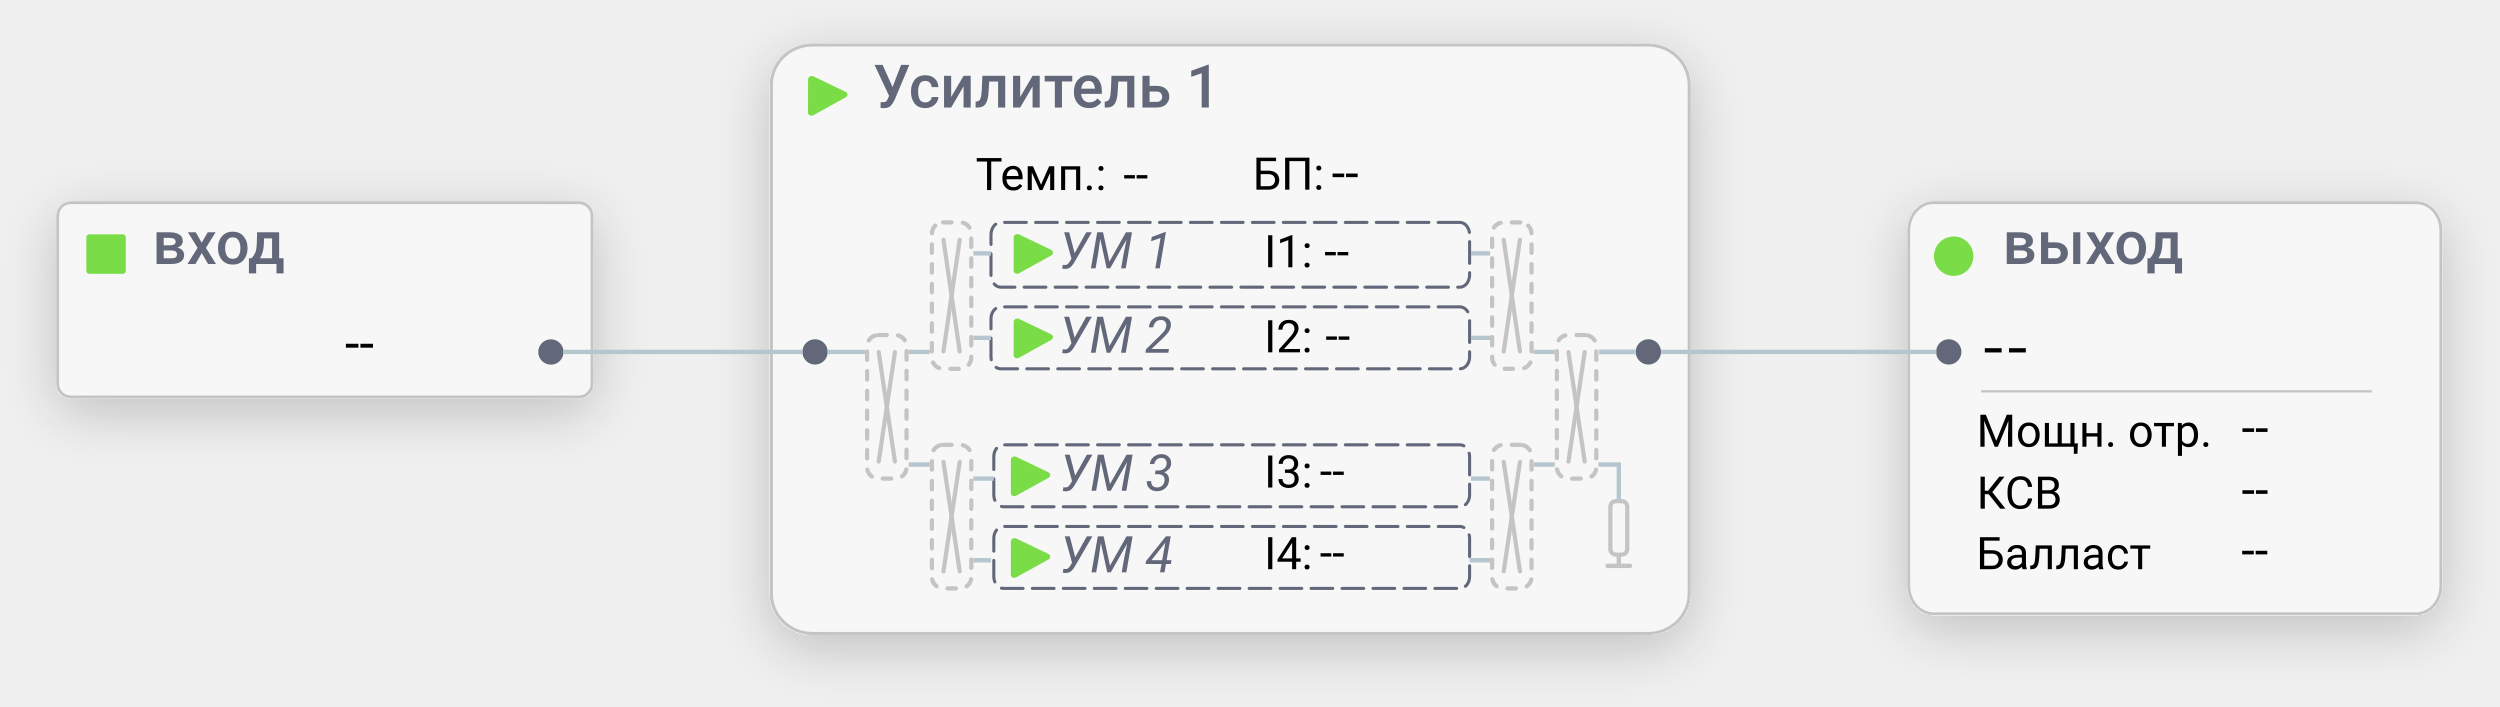
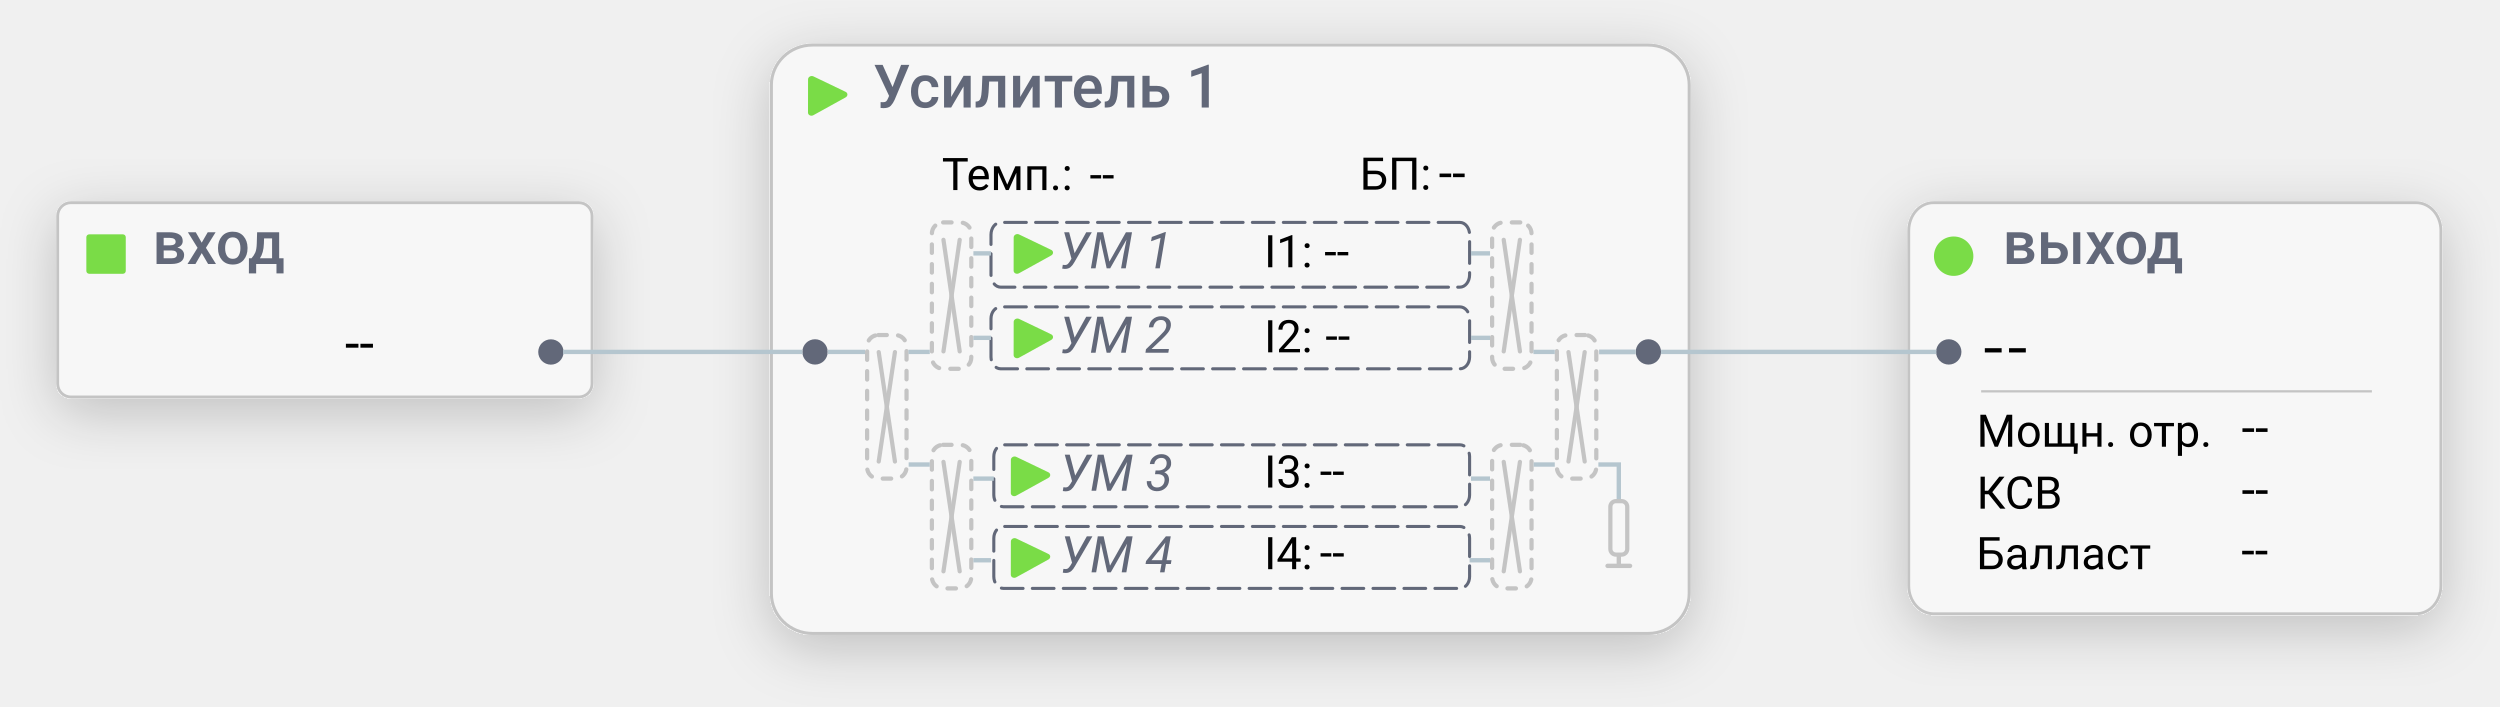
<svg xmlns="http://www.w3.org/2000/svg" id="svg33" fill="none" version="1.1" viewBox="0 0 888 251">
  <g id="layer1">
    <g id="amplifier_group" filter="url(#filter0_d_0_1)">
      <path id="graph_container-6" fill="#F7F7F7" stroke="#C4C4C4" stroke-linecap="round" stroke-linejoin="round" stroke-width="1.08" d="M585.394 16H288.606C280.539 16 274 22.344 274 30.169V210.831C274 218.656 280.539 225 288.606 225H585.394C593.46 225 600 218.656 600 210.831V30.169C600 22.344 593.46 16 585.394 16Z" />
      <path id="circle9062-1-7-1-3-7" fill="#626879" d="M585.5 129.5C587.985 129.5 590 127.485 590 125C590 122.515 587.985 120.5 585.5 120.5C583.015 120.5 581 122.515 581 125C581 127.485 583.015 129.5 585.5 129.5Z" />
      <path id="circle9062-1-7-1-1-3" fill="#626879" d="M289.5 129.5C291.985 129.5 294 127.485 294 125C294 122.515 291.985 120.5 289.5 120.5C287.015 120.5 285 122.515 285 125C285 127.485 287.015 129.5 289.5 129.5Z" />
      <g id="amplifier_1_display">
        <text xml:space="preserve" id="text7925-5-1" fill="#626879" font-family="Roboto" font-size="18" font-style="italic" letter-spacing="0em" style="white-space:pre">
          <tspan id="tspan1" x="376" y="95.3">УМ 1</tspan>
        </text>
        <path id="rect6" stroke="#626879" stroke-dasharray="7.7 3.3" stroke-linecap="round" stroke-linejoin="round" stroke-width="1.1" d="M518.546 79H355.454C353.546 79 352 80.962 352 83.382V97.618C352 100.038 353.546 102 355.454 102H518.546C520.454 102 522 100.038 522 97.618V83.382C522 80.962 520.454 79 518.546 79Z" />
        <g id="g6" fill="#000" font-family="Roboto" font-size="16" letter-spacing="0em">
          <text xml:space="preserve" id="amplifier_group_current_1_label" style="white-space:pre">
            <tspan id="tspan2" x="449" y="94.94">I1:</tspan>
          </text>
          <text xml:space="preserve" id="amplifier_group_current_1_value" style="white-space:pre">
            <tspan id="tspan3" x="470.37" y="94.95">--</tspan>
          </text>
        </g>
        <path id="amplifier_1_device_icon-2" fill="#7ADC47" d="M373.406 88.764L361.963 83.272C361.77 83.179 361.552 83.135 361.329 83.143C361.106 83.151 360.887 83.212 360.694 83.318C360.501 83.425 360.341 83.574 360.229 83.751C360.117 83.927 360.059 84.125 360.058 84.325L360.039 96.153C360.039 96.352 360.097 96.546 360.208 96.714C360.32 96.882 360.48 97.02 360.672 97.112C360.865 97.205 361.084 97.249 361.306 97.241C361.529 97.233 361.748 97.172 361.941 97.066L373.403 90.73C373.596 90.623 373.757 90.474 373.868 90.297C373.98 90.121 374.039 89.923 374.039 89.724C374.04 89.524 373.981 89.331 373.87 89.162C373.759 88.994 373.599 88.856 373.406 88.764Z" />
      </g>
      <g id="amplifier_2_display">
        <text xml:space="preserve" id="text7925-5-1-9" fill="#626879" font-family="Roboto" font-size="18" font-style="italic" letter-spacing="0em" style="white-space:pre">
          <tspan id="tspan4" x="376" y="125.3">УМ 2</tspan>
        </text>
        <path id="rect6-8" stroke="#626879" stroke-dasharray="7.7 3.3" stroke-linecap="round" stroke-linejoin="round" stroke-width="1.1" d="M518.546 109H355.454C353.546 109 352 110.877 352 113.191V126.809C352 129.123 353.546 131 355.454 131H518.546C520.454 131 522 129.123 522 126.809V113.191C522 110.877 520.454 109 518.546 109Z" />
        <g id="g6-1" fill="#000" font-family="Roboto" font-size="16" letter-spacing="0em">
          <text xml:space="preserve" id="amplifier_group_current_2_label" style="white-space:pre">
            <tspan id="tspan5" x="449" y="125.14">I2:</tspan>
          </text>
          <text xml:space="preserve" id="amplifier_group_current_2_value" style="white-space:pre">
            <tspan id="tspan6" x="470.76" y="124.94">--</tspan>
          </text>
        </g>
        <path id="amplifier_1_device_icon-2_2" fill="#7ADC47" d="M373.406 118.764L361.963 113.272C361.77 113.179 361.552 113.135 361.329 113.143C361.106 113.151 360.887 113.212 360.694 113.318C360.501 113.425 360.341 113.574 360.229 113.751C360.117 113.927 360.059 114.125 360.058 114.325L360.039 126.153C360.039 126.352 360.097 126.546 360.208 126.714C360.32 126.882 360.48 127.02 360.672 127.112C360.865 127.205 361.084 127.249 361.306 127.241C361.529 127.233 361.748 127.172 361.941 127.066L373.403 120.73C373.596 120.623 373.757 120.474 373.868 120.297C373.98 120.121 374.039 119.923 374.039 119.723C374.04 119.524 373.981 119.331 373.87 119.162C373.759 118.994 373.599 118.856 373.406 118.764Z" />
      </g>
      <g id="amplifier_3_display">
        <text xml:space="preserve" id="text7925-5-1-0" fill="#626879" font-family="Roboto" font-size="18" font-style="italic" letter-spacing="0em" style="white-space:pre">
          <tspan id="tspan7" x="376.21" y="174.3">УМ 3</tspan>
        </text>
        <path id="rect6-1" stroke="#626879" stroke-dasharray="7.7 3.3" stroke-linecap="round" stroke-linejoin="round" stroke-width="1.1" d="M518.567 158H356.433C354.537 158 353 159.877 353 162.191V175.809C353 178.123 354.537 180 356.433 180H518.567C520.463 180 522 178.123 522 175.809V162.191C522 159.877 520.463 158 518.567 158Z" />
        <g id="g6-9" fill="#000" font-family="Roboto" font-size="16" letter-spacing="0em">
          <text xml:space="preserve" id="amplifier_group_current_3_label" style="white-space:pre">
            <tspan id="tspan8" x="449" y="173.18">I3:</tspan>
          </text>
          <text xml:space="preserve" id="amplifier_group_current_3_value" style="white-space:pre">
            <tspan id="tspan9" x="468.77" y="172.94">--</tspan>
          </text>
        </g>
        <path id="amplifier_1_device_icon-2_3" fill="#7ADC47" d="M372.406 167.764L360.963 162.272C360.77 162.179 360.552 162.135 360.329 162.143C360.106 162.151 359.887 162.212 359.694 162.318C359.501 162.425 359.341 162.574 359.229 162.751C359.117 162.927 359.059 163.125 359.058 163.325L359.039 175.153C359.039 175.352 359.097 175.546 359.208 175.714C359.32 175.882 359.48 176.02 359.672 176.112C359.865 176.205 360.084 176.249 360.306 176.241C360.529 176.233 360.748 176.172 360.941 176.066L372.403 169.73C372.596 169.623 372.757 169.474 372.868 169.297C372.98 169.121 373.039 168.923 373.039 168.723C373.04 168.524 372.981 168.331 372.87 168.162C372.759 167.994 372.599 167.856 372.406 167.764Z" />
      </g>
      <g id="amplifier_4_display">
        <text xml:space="preserve" id="text7925-5-1-0_2" fill="#626879" font-family="Roboto" font-size="18" font-style="italic" letter-spacing="0em" style="white-space:pre">
          <tspan id="tspan10" x="376.21" y="203.3">УМ 4</tspan>
        </text>
        <path id="rect6-1_2" stroke="#626879" stroke-dasharray="7.7 3.3" stroke-linecap="round" stroke-linejoin="round" stroke-width="1.1" d="M518.567 187H356.433C354.537 187 353 188.877 353 191.191V204.809C353 207.123 354.537 209 356.433 209H518.567C520.463 209 522 207.123 522 204.809V191.191C522 188.877 520.463 187 518.567 187Z" />
        <g id="g6-9_2" fill="#000" font-family="Roboto" font-size="16" letter-spacing="0em">
          <text xml:space="preserve" id="amplifier_group_current_4_label" style="white-space:pre">
            <tspan id="tspan11" x="449" y="202.18">I4:</tspan>
          </text>
          <text xml:space="preserve" id="amplifier_group_current_4_value" style="white-space:pre">
            <tspan id="tspan12" x="468.77" y="201.94">--</tspan>
          </text>
        </g>
        <path id="amplifier_1_device_icon-2_4" fill="#7ADC47" d="M372.406 196.764L360.963 191.272C360.77 191.179 360.552 191.135 360.329 191.143C360.106 191.151 359.887 191.212 359.694 191.318C359.501 191.425 359.341 191.574 359.229 191.751C359.117 191.927 359.059 192.125 359.058 192.325L359.039 204.153C359.039 204.352 359.097 204.546 359.208 204.714C359.32 204.882 359.48 205.02 359.672 205.112C359.865 205.205 360.084 205.249 360.306 205.241C360.529 205.233 360.748 205.172 360.941 205.066L372.403 198.73C372.596 198.623 372.757 198.474 372.868 198.297C372.98 198.121 373.039 197.923 373.039 197.723C373.04 197.524 372.981 197.331 372.87 197.162C372.759 196.994 372.599 196.856 372.406 196.764Z" />
      </g>
      <g id="amplifier_group_header">
        <text xml:space="preserve" id="text7925-5" fill="#626879" font-family="Roboto" font-size="21.33" font-stretch="normal" font-style="normal" font-variant="normal" font-weight="500" letter-spacing="0" style="white-space:pre;-inkscape-font-specification:&quot;Roboto, Medium&quot;;font-variant-ligatures:normal;font-variant-caps:all-small-caps;font-variant-numeric:normal;font-variant-east-asian:normal">
          <tspan id="tspan13" x="310.02" y="38.19" font-family="Roboto" font-size="21.33" font-stretch="normal" font-style="normal" font-variant="normal" font-weight="500" style="-inkscape-font-specification:&quot;Roboto, Medium&quot;;font-variant-ligatures:normal;font-variant-caps:all-small-caps;font-variant-numeric:normal;font-variant-east-asian:normal">Усилитель 1</tspan>
        </text>
        <path id="amplifier_group_device_icon" fill="#7ADC47" d="M300.367 32.622L288.924 27.13C288.731 27.037 288.512 26.993 288.29 27.001C288.067 27.009 287.848 27.07 287.655 27.176C287.462 27.283 287.301 27.432 287.19 27.609C287.078 27.785 287.019 27.983 287.019 28.183L287 40.011C287 40.21 287.058 40.404 287.169 40.572C287.28 40.74 287.44 40.878 287.633 40.97C287.826 41.063 288.044 41.107 288.267 41.099C288.49 41.091 288.709 41.03 288.902 40.924L300.364 34.588C300.557 34.481 300.717 34.332 300.829 34.155C300.941 33.979 301 33.781 301 33.582C301 33.382 300.942 33.189 300.831 33.02C300.72 32.852 300.56 32.715 300.367 32.622Z" />
      </g>
      <g id="amplifier_group_params_display" fill="#000" font-family="Roboto" letter-spacing="0em">
-         <g id="g10086-1">
+         <g id="g10086-1" transform="translate(38)">
          <text xml:space="preserve" id="pwr_input_value-9" font-size="16" style="white-space:pre">
            <tspan id="tspan14" x="445" y="67.37">БП:</tspan>
          </text>
          <text xml:space="preserve" id="amplifier_group_voltage_value" font-size="17.33" style="white-space:pre">
            <tspan id="tspan15" x="473" y="67.52">--</tspan>
          </text>
        </g>
-         <g id="g10081-8" font-size="16">
+         <g id="g10081-8" font-size="16" transform="translate(-12)">
          <text xml:space="preserve" id="pwr_output_value-0" style="white-space:pre">
            <tspan id="tspan16" x="346.55" y="67.51">Темп.:</tspan>
          </text>
          <text xml:space="preserve" id="amplifier_group_temp_value" style="white-space:pre">
            <tspan id="tspan17" x="399.01" y="67.64">--</tspan>
          </text>
        </g>
      </g>
      <g id="adder" stroke="#C4C4C4" stroke-linecap="round" stroke-width="1.5">
        <path id="Rectangle 1" stroke-dasharray="3 4" stroke-linejoin="round" d="M540 158H534C531.791 158 530 159.791 530 162V205C530 207.209 531.791 209 534 209H540C542.209 209 544 207.209 544 205V162C544 159.791 542.209 158 540 158Z" />
        <path id="Vector 1" d="M534.118 202.929L539.882 164.071" />
        <path id="Vector 2" d="M534.118 164.071L539.882 202.929" />
      </g>
      <g id="ballast" stroke="#C4C4C4">
        <path id="Rectangle 2" stroke-linecap="round" stroke-linejoin="round" stroke-width="1.5" d="M576 178H574C572.895 178 572 178.895 572 180V195C572 196.105 572.895 197 574 197H576C577.105 197 578 196.105 578 195V180C578 178.895 577.105 178 576 178Z" />
        <path id="path4139" stroke-linecap="round" stroke-width="1.55" d="M571 201H579" />
        <path id="path4139_2" stroke-linecap="square" stroke-width="1.55" d="M575 200V198" />
      </g>
      <g id="adder_2" stroke="#C4C4C4" stroke-linecap="round" stroke-width="1.5">
        <path id="Rectangle 1_2" stroke-dasharray="3 4" stroke-linejoin="round" d="M335 158H341C343.209 158 345 159.791 345 162V205C345 207.209 343.209 209 341 209H335C332.791 209 331 207.209 331 205V162C331 159.791 332.791 158 335 158Z" />
        <path id="Vector 1_2" d="M340.882 202.929L335.118 164.071" />
        <path id="Vector 2_2" d="M340.882 164.071L335.118 202.929" />
      </g>
      <g id="adder_3" stroke="#C4C4C4" stroke-linecap="round" stroke-width="1.5">
        <path id="Rectangle 1_3" stroke-dasharray="3 4" stroke-linejoin="round" d="M563 119H557C554.791 119 553 120.791 553 123V166C553 168.209 554.791 170 557 170H563C565.209 170 567 168.209 567 166V123C567 120.791 565.209 119 563 119Z" />
        <path id="Vector 1_3" d="M557.118 163.929L562.882 125.071" />
        <path id="Vector 2_3" d="M557.118 125.071L562.882 163.929" />
      </g>
      <g id="adder_4" stroke="#C4C4C4" stroke-linecap="round" stroke-width="1.5">
        <path id="Rectangle 1_4" stroke-dasharray="3 4" stroke-linejoin="round" d="M312 119H318C320.209 119 322 120.791 322 123V166C322 168.209 320.209 170 318 170H312C309.791 170 308 168.209 308 166V123C308 120.791 309.791 119 312 119Z" />
        <path id="Vector 1_4" d="M317.882 163.929L312.118 125.071" />
        <path id="Vector 2_4" d="M317.882 125.071L312.118 163.929" />
      </g>
      <g id="adder_5" stroke="#C4C4C4" stroke-linecap="round" stroke-width="1.5">
        <path id="Rectangle 1_5" stroke-dasharray="3 4" stroke-linejoin="round" d="M540 79H534C531.791 79 530 80.791 530 83V127C530 129.209 531.791 131 534 131H540C542.209 131 544 129.209 544 127V83C544 80.791 542.209 79 540 79Z" />
        <path id="Vector 1_5" d="M534.118 124.81L539.882 85.191" />
        <path id="Vector 2_5" d="M534.118 85.191L539.882 124.81" />
      </g>
      <g id="adder_6" stroke="#C4C4C4" stroke-linecap="round" stroke-width="1.5">
        <path id="Rectangle 1_6" stroke-dasharray="3 4" stroke-linejoin="round" d="M335 79H341C343.209 79 345 80.791 345 83V127C345 129.209 343.209 131 341 131H335C332.791 131 331 129.209 331 127V83C331 80.791 332.791 79 335 79Z" />
        <path id="Vector 1_6" d="M340.882 124.81L335.118 85.191" />
        <path id="Vector 2_6" d="M340.882 85.191L335.118 124.81" />
      </g>
    </g>
    <g id="output" filter="url(#filter1_d_0_1)">
      <path id="rect8952" fill="#F7F7F7" stroke="#C4C4C4" d="M858.203 72H686.797C681.939 72 678 76.432 678 81.898V208.102C678 213.568 681.939 218 686.797 218H858.203C863.061 218 867 213.568 867 208.102V81.898C867 76.432 863.061 72 858.203 72Z" />
      <g id="g8960">
        <path id="output_device_icon" fill="#7ADC47" d="M693.942 98C697.808 98 700.942 94.866 700.942 91C700.942 87.134 697.808 84 693.942 84C690.076 84 686.942 87.134 686.942 91C686.942 94.866 690.076 98 693.942 98Z" />
        <text xml:space="preserve" id="text8958" fill="#626879" font-family="Roboto" font-size="21.33" font-weight="500" letter-spacing="0em" style="white-space:pre">
          <tspan id="tspan18" x="711.32" y="93.76">выход</tspan>
        </text>
      </g>
      <g id="g8982">
        <g id="g8970">
          <path id="circle8962" fill="#626879" d="M692.2 129.5C694.685 129.5 696.7 127.485 696.7 125C696.7 122.515 694.685 120.5 692.2 120.5C689.715 120.5 687.7 122.515 687.7 125C687.7 127.485 689.715 129.5 692.2 129.5Z" />
          <text xml:space="preserve" id="output_input_pwr_value" fill="#000" font-family="Inter" font-size="18.67" letter-spacing="0em" style="white-space:pre">
            <tspan id="tspan19" x="703.7" y="130.24">--</tspan>
          </text>
        </g>
      </g>
      <g id="path8984">
        <path id="path20" stroke="#C4C4C4" stroke-width=".81" d="M703.7 139H842.494" />
      </g>
      <g id="g8994" fill="#000" font-family="Roboto" letter-spacing="0em">
        <text xml:space="preserve" id="output_refl_pwr_value" x="18.92" y="0" font-size="17.33" style="text-align:end;white-space:pre" text-anchor="end">
          <tspan id="tspan20" x="844.46" y="158.01" style="text-align:end" text-anchor="end">--</tspan>
        </text>
        <text xml:space="preserve" id="text8992" font-size="16" style="white-space:pre">
          <tspan id="tspan21" x="702.1" y="158.68">Мощн. отр.</tspan>
        </text>
      </g>
      <g id="g9004" fill="#000" font-family="Roboto" letter-spacing="0em">
        <text xml:space="preserve" id="output_swr_value" x="18.92" y="0" font-size="17.33" style="text-align:end;white-space:pre" text-anchor="end">
          <tspan id="tspan22" x="844.46" y="180.01" style="text-align:end" text-anchor="end">--</tspan>
        </text>
        <text xml:space="preserve" id="text9002" font-size="16" style="white-space:pre">
          <tspan id="tspan23" x="702.1" y="180.68">КСВ</tspan>
        </text>
      </g>
      <g id="g9004_2" fill="#000" font-family="Roboto" letter-spacing="0em">
        <text xml:space="preserve" id="output_ballast_value" x="18.92" y="0" font-size="17.33" style="text-align:end;white-space:pre" text-anchor="end">
          <tspan id="tspan24" x="844.36" y="201.51" style="text-align:end" text-anchor="end">--</tspan>
        </text>
        <text xml:space="preserve" id="text9002_2" font-size="16" style="white-space:pre">
          <tspan id="tspan25" x="702" y="202.18">Балласт</tspan>
        </text>
      </g>
    </g>
    <g id="input">
      <g id="rect8952-3" filter="url(#filter2_d_0_1)">
        <path id="path25" fill="#F7F7F7" d="M205.616 72H25.178C22.594 72 20.5 74.094 20.5 76.678V136.322C20.5 138.906 22.594 141 25.178 141H205.616C208.199 141 210.294 138.906 210.294 136.322V76.678C210.294 74.094 208.199 72 205.616 72Z" />
        <path id="path26" stroke="#C4C4C4" d="M205.616 72H25.178C22.594 72 20.5 74.094 20.5 76.678V136.322C20.5 138.906 22.594 141 25.178 141H205.616C208.199 141 210.294 138.906 210.294 136.322V76.678C210.294 74.094 208.199 72 205.616 72Z" />
      </g>
      <g id="g8960-2">
        <path id="input_device_icon" fill="#7ADC47" d="M43.67 83.244H31.67C31.118 83.244 30.67 83.692 30.67 84.244V96.244C30.67 96.796 31.118 97.244 31.67 97.244H43.67C44.222 97.244 44.67 96.796 44.67 96.244V84.244C44.67 83.692 44.222 83.244 43.67 83.244Z" />
        <text xml:space="preserve" id="text8958-5" fill="#626879" font-family="Roboto" font-size="21.33" font-weight="500" letter-spacing="0em" style="white-space:pre">
          <tspan id="tspan26" x="54.12" y="93.76">вход</tspan>
        </text>
      </g>
      <g id="g9929-10">
        <g id="g10081-4">
          <path id="circle9062-2" fill="#626879" d="M195.679 129.525C198.164 129.525 200.179 127.51 200.179 125.025C200.179 122.54 198.164 120.525 195.679 120.525C193.194 120.525 191.179 122.54 191.179 125.025C191.179 127.51 193.194 129.525 195.679 129.525Z" />
          <text xml:space="preserve" id="input_output_pwr_value" x="19.61" y="0" fill="#000" font-family="Roboto" font-size="18.67" letter-spacing="0em" style="text-align:end;white-space:pre" text-anchor="end">
            <tspan id="tspan27" x="183.78" y="128.45" style="text-align:end" text-anchor="end">--</tspan>
          </text>
        </g>
      </g>
    </g>
  </g>
  <g id="layer2" stroke="#B5C6CF">
    <path id="path4139_3" stroke-width="1.55" d="M200 125H285" />
    <path id="path4139_4" stroke-width="1.55" d="M345.734 170H353" />
    <path id="path4139_5" stroke-width="1.55" d="M345.744 120H352" />
    <path id="path4139_6" stroke-width="1.55" d="M345.75 90H352" />
    <path id="path4139_7" stroke-width="1.55" d="M294 125H307.249" />
    <path id="path4139_8" stroke-width="1.55" d="M522.5 90H529.257" />
    <path id="path4139_9" stroke-width="1.55" d="M522.5 120H529.263" />
    <path id="path4139_10" stroke-width="1.55" d="M522.5 170H529.252" />
    <path id="path4139_11" stroke-width="1.55" d="M544.75 165H552.258" />
    <path id="path4139_12" stroke-width="1.55" d="M322.75 165H330.258" />
    <path id="path4139_13" stroke-width="1.55" d="M567.742 165H575V177.264" />
    <path id="path4139_14" stroke-width="1.55" d="M544.675 125H552.257" />
    <path id="path4139_15" stroke-width="1.55" d="M322.675 125H330.257" />
    <path id="path4139_16" stroke-width="1.55" d="M522 199H529.258" />
    <path id="path4139_17" stroke-width="1.55" d="M345.744 199H352" />
    <path id="path4139-6" stroke-width="1.69" d="M581 125H568" />
    <path id="path7486-3-5-5" stroke-width="1.56" d="M590 125H687.766" />
  </g>
  <defs id="defs33">
    <filter id="filter0_d_0_1" width="367.08" height="250.08" x="253.46" y=".46" color-interpolation-filters="sRGB" filterUnits="userSpaceOnUse">
      <feFlood id="feFlood27" flood-opacity="0" result="BackgroundImageFix" />
      <feColorMatrix id="feColorMatrix27" in="SourceAlpha" result="hardAlpha" type="matrix" values="0 0 0 0 0 0 0 0 0 0 0 0 0 0 0 0 0 0 127 0" />
      <feOffset id="feOffset27" dy="5" />
      <feGaussianBlur id="feGaussianBlur27" stdDeviation="10" />
      <feComposite id="feComposite27" in2="hardAlpha" operator="out" />
      <feColorMatrix id="feColorMatrix28" type="matrix" values="0 0 0 0 0 0 0 0 0 0 0 0 0 0 0 0 0 0 0.2 0" />
      <feBlend id="feBlend28" in2="BackgroundImageFix" mode="normal" result="effect1_dropShadow_0_1" />
      <feBlend id="feBlend29" in="SourceGraphic" in2="effect1_dropShadow_0_1" mode="normal" result="shape" />
    </filter>
    <filter id="filter1_d_0_1" width="230" height="187" x="657.5" y="56.5" color-interpolation-filters="sRGB" filterUnits="userSpaceOnUse">
      <feFlood id="feFlood29" flood-opacity="0" result="BackgroundImageFix" />
      <feColorMatrix id="feColorMatrix29" in="SourceAlpha" result="hardAlpha" type="matrix" values="0 0 0 0 0 0 0 0 0 0 0 0 0 0 0 0 0 0 127 0" />
      <feOffset id="feOffset29" dy="5" />
      <feGaussianBlur id="feGaussianBlur29" stdDeviation="10" />
      <feComposite id="feComposite29" in2="hardAlpha" operator="out" />
      <feColorMatrix id="feColorMatrix30" type="matrix" values="0 0 0 0 0 0 0 0 0 0 0 0 0 0 0 0 0 0 0.2 0" />
      <feBlend id="feBlend30" in2="BackgroundImageFix" mode="normal" result="effect1_dropShadow_0_1" />
      <feBlend id="feBlend31" in="SourceGraphic" in2="effect1_dropShadow_0_1" mode="normal" result="shape" />
    </filter>
    <filter id="filter2_d_0_1" width="230.79" height="110" x="0" y="56.5" color-interpolation-filters="sRGB" filterUnits="userSpaceOnUse">
      <feFlood id="feFlood31" flood-opacity="0" result="BackgroundImageFix" />
      <feColorMatrix id="feColorMatrix31" in="SourceAlpha" result="hardAlpha" type="matrix" values="0 0 0 0 0 0 0 0 0 0 0 0 0 0 0 0 0 0 127 0" />
      <feOffset id="feOffset31" dy="5" />
      <feGaussianBlur id="feGaussianBlur31" stdDeviation="10" />
      <feComposite id="feComposite31" in2="hardAlpha" operator="out" />
      <feColorMatrix id="feColorMatrix32" type="matrix" values="0 0 0 0 0 0 0 0 0 0 0 0 0 0 0 0 0 0 0.2 0" />
      <feBlend id="feBlend32" in2="BackgroundImageFix" mode="normal" result="effect1_dropShadow_0_1" />
      <feBlend id="feBlend33" in="SourceGraphic" in2="effect1_dropShadow_0_1" mode="normal" result="shape" />
    </filter>
    <clipPath id="clip0_0_1">
      <path id="rect33" fill="#fff" d="M0 0H888V251H0z" />
    </clipPath>
  </defs>
</svg>
